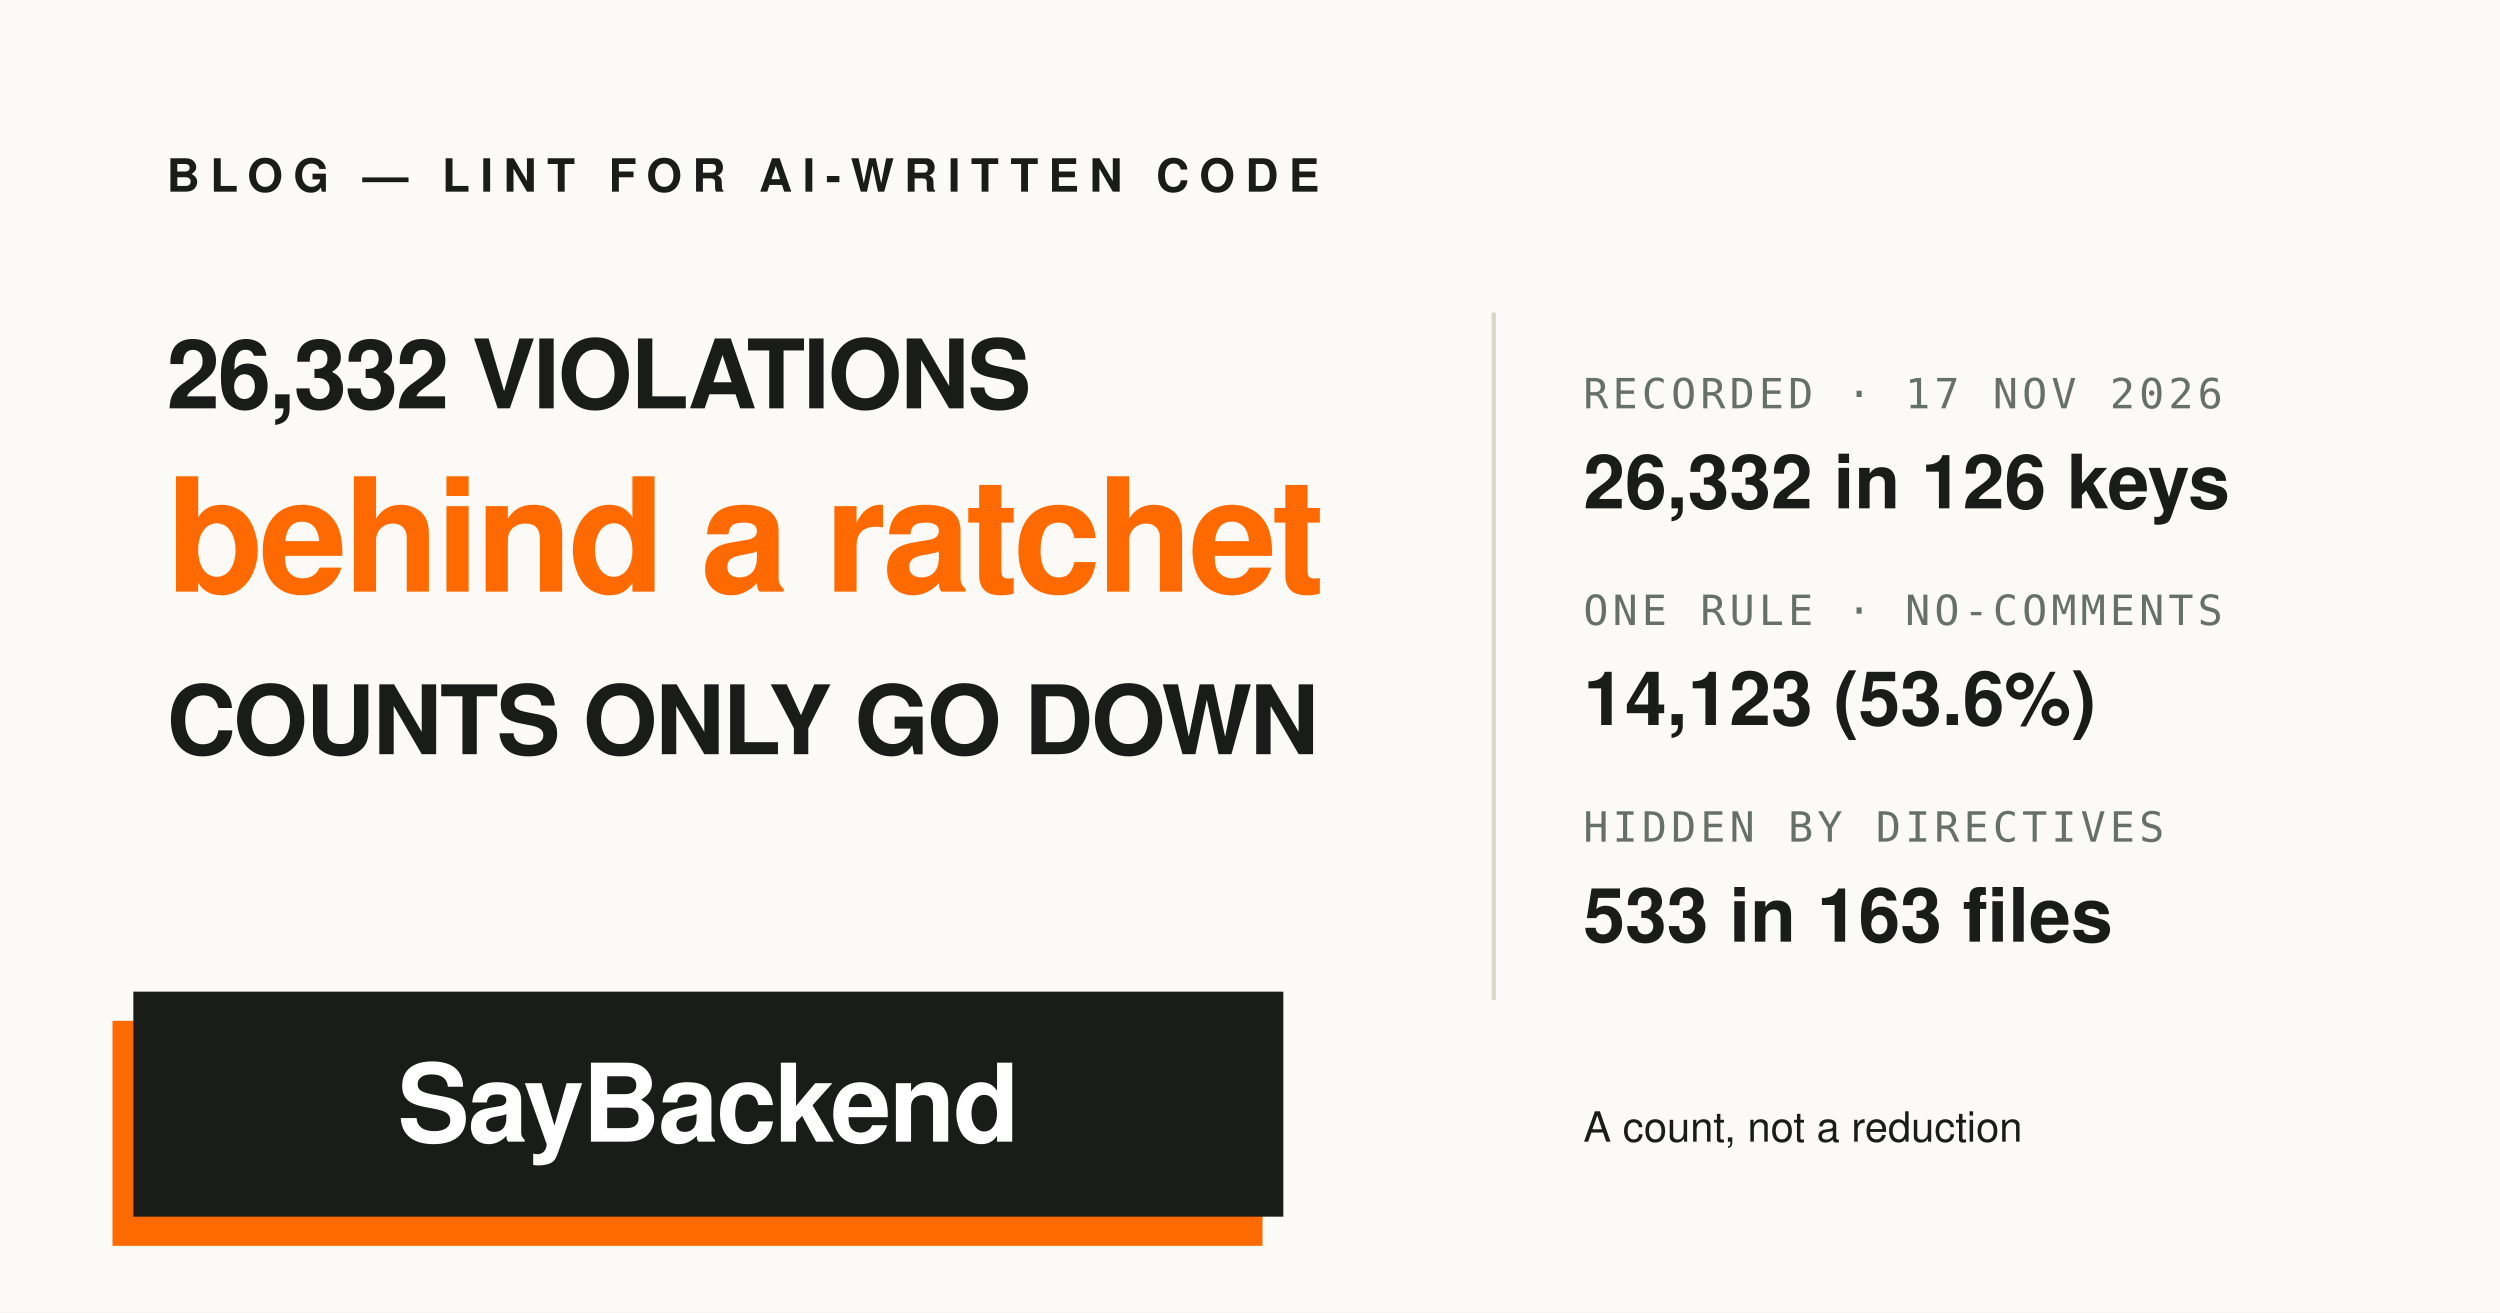
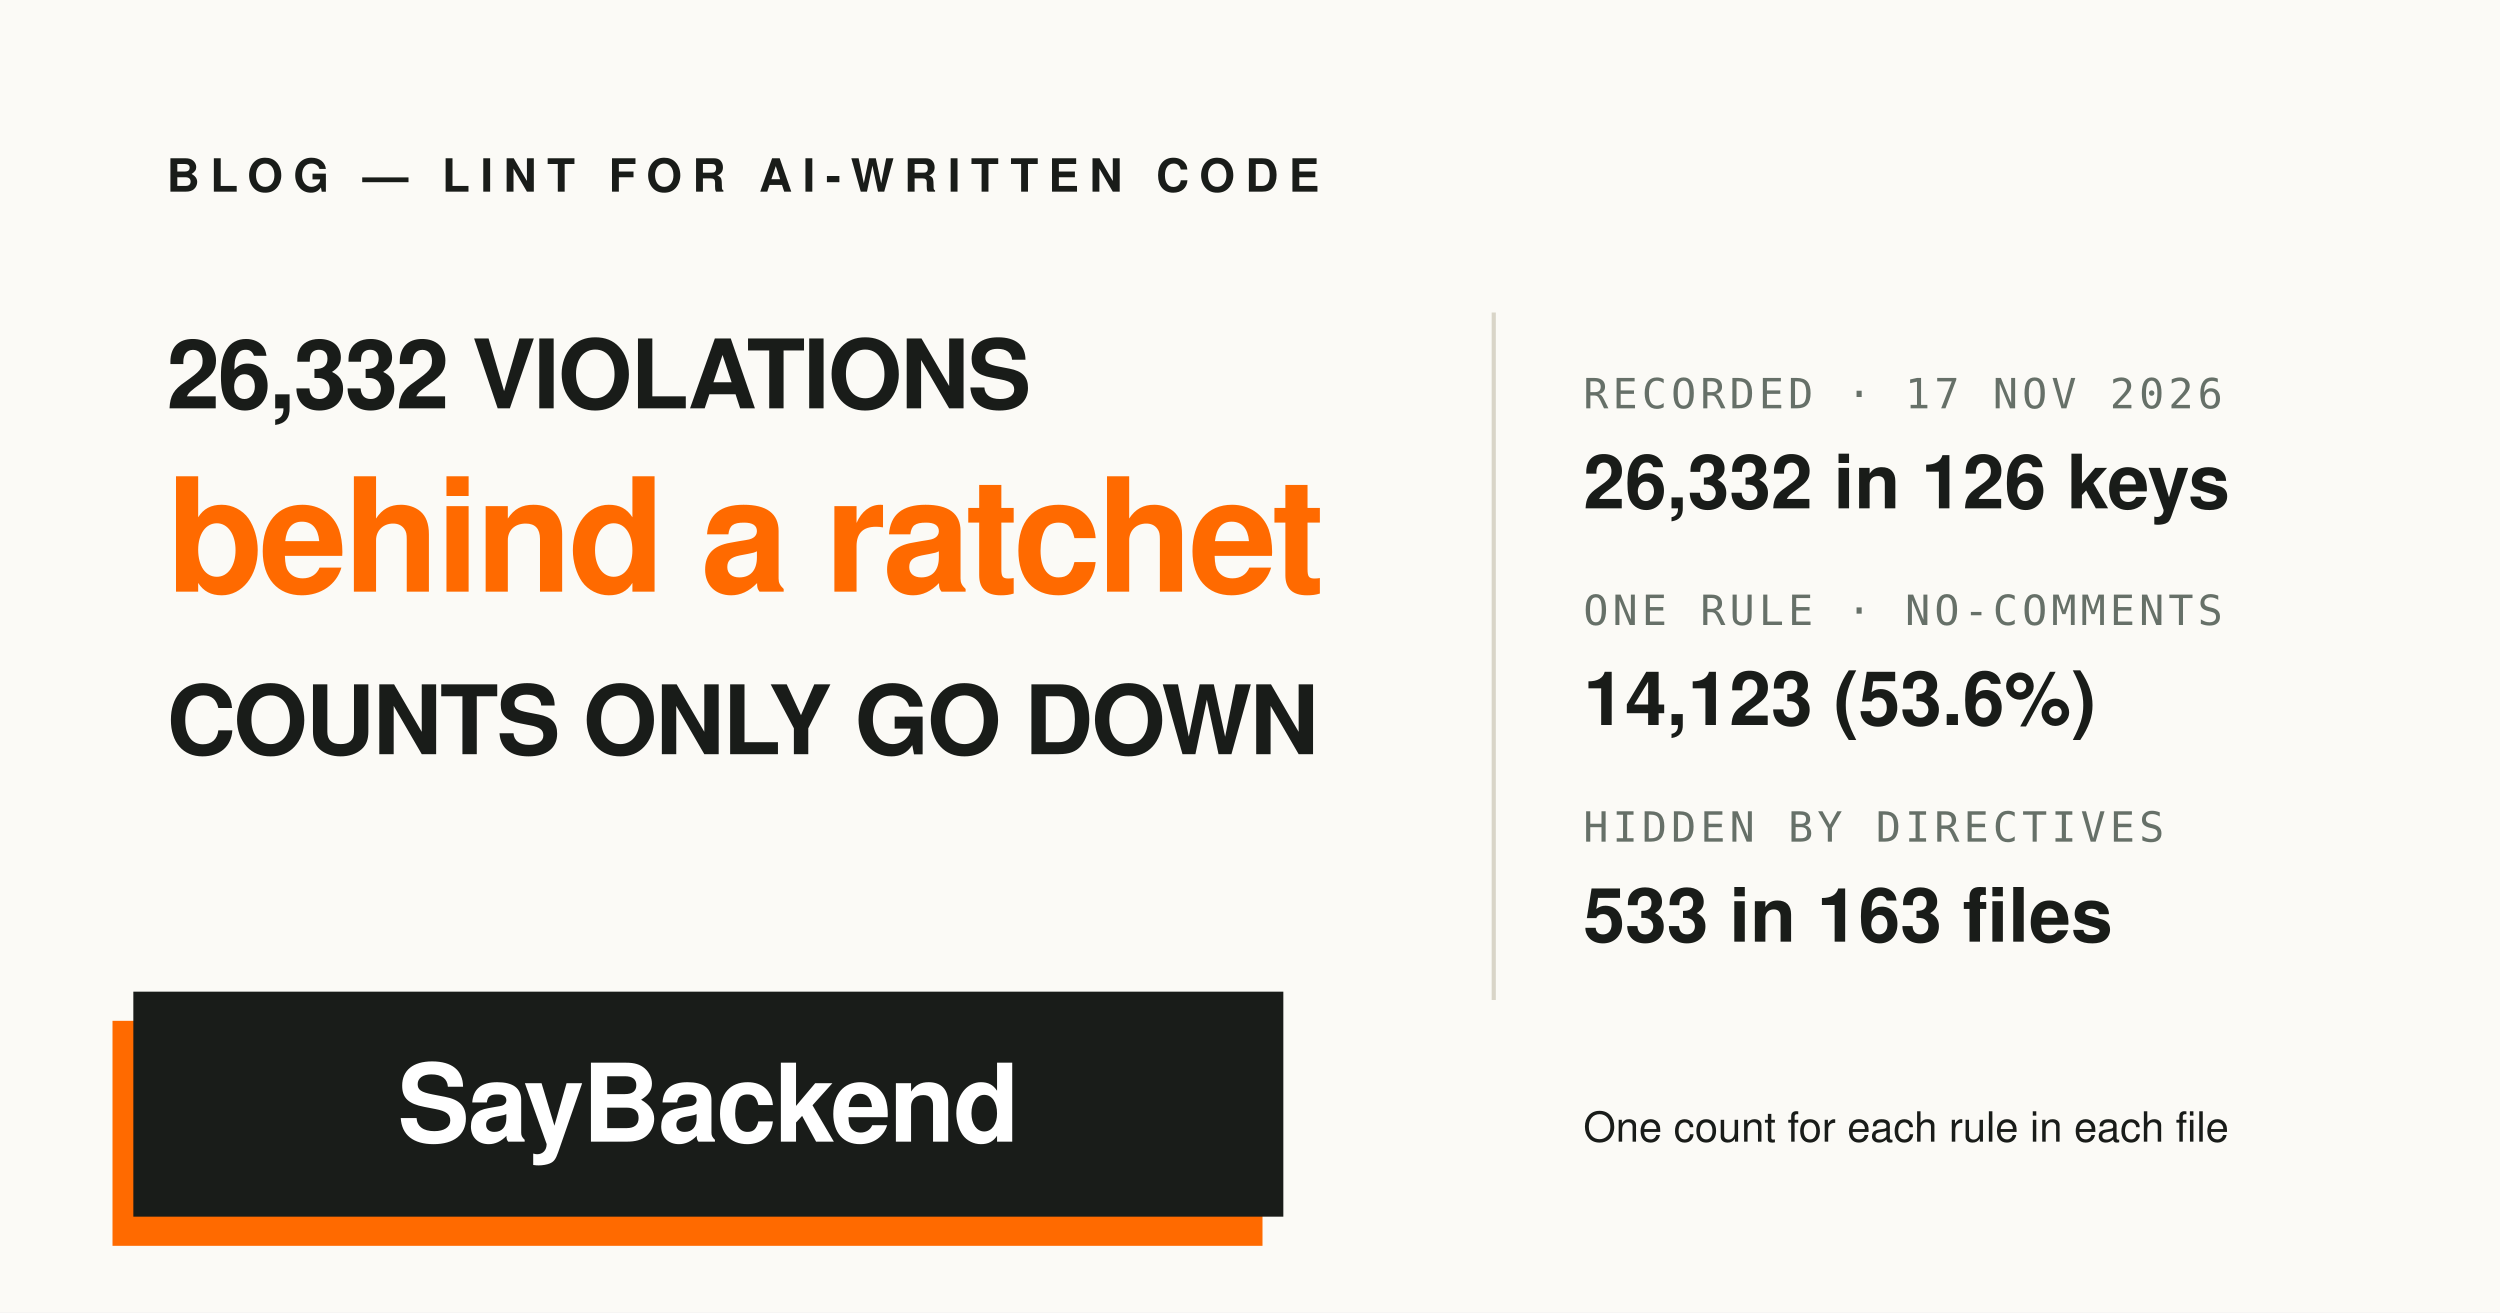
<svg xmlns="http://www.w3.org/2000/svg" width="1200" height="630" viewBox="0 0 1200 630">
  <rect width="1200" height="630" fill="#fbfaf6" />
  <text x="80" y="92" fill="#191c19" font-family="Helvetica Neue, Helvetica, Arial, sans-serif" font-size="22" font-weight="700" letter-spacing="5">BLOG — LINT FOR AI-WRITTEN CODE</text>
  <text x="80" y="196" fill="#191c19" font-family="Helvetica Neue, Helvetica, Arial, sans-serif" font-size="46" font-weight="700" letter-spacing="-1">26,332 VIOLATIONS</text>
  <text x="80" y="284" fill="#ff6a00" font-family="Helvetica Neue, Helvetica, Arial, sans-serif" font-size="76" font-weight="700" letter-spacing="-2">behind a ratchet</text>
  <text x="80" y="362" fill="#191c19" font-family="Helvetica Neue, Helvetica, Arial, sans-serif" font-size="46" font-weight="700" letter-spacing="-1">COUNTS ONLY GO DOWN</text>
  <rect x="716" y="150" width="2" height="330" fill="#d9d5c8" />
  <text x="760" y="196" fill="#667068" font-family="Menlo, SFMono-Regular, ui-monospace, monospace" font-size="20" letter-spacing="2">RECORDED · 17 NOV 2026</text>
  <text x="760" y="244" fill="#191c19" font-family="Helvetica Neue, Helvetica, Arial, sans-serif" font-size="36" font-weight="700">26,332 in 126 keys</text>
  <text x="760" y="300" fill="#667068" font-family="Menlo, SFMono-Regular, ui-monospace, monospace" font-size="20" letter-spacing="2">ONE RULE · NO-COMMENTS</text>
  <text x="760" y="348" fill="#191c19" font-family="Helvetica Neue, Helvetica, Arial, sans-serif" font-size="36" font-weight="700">14,123 (53.6%)</text>
  <text x="760" y="404" fill="#667068" font-family="Menlo, SFMono-Regular, ui-monospace, monospace" font-size="20" letter-spacing="2">HIDDEN BY DIRECTIVES</text>
  <text x="760" y="452" fill="#191c19" font-family="Helvetica Neue, Helvetica, Arial, sans-serif" font-size="36" font-weight="700">533 in 163 files</text>
  <rect x="54" y="490" width="552" height="108" fill="#ff6a00" />
  <rect x="64" y="476" width="552" height="108" fill="#191c19" />
  <text x="340" y="548" fill="#ffffff" font-family="Helvetica Neue, Helvetica, Arial, sans-serif" font-size="52" font-weight="700" text-anchor="middle" letter-spacing="-1">SayBackend</text>
-   <text x="760" y="548" fill="#191c19" font-family="Helvetica Neue, Helvetica, Arial, sans-serif" font-size="20">A count, not a reduction</text>
+   <text x="760" y="548" fill="#191c19" font-family="Helvetica Neue, Helvetica, Arial, sans-serif" font-size="20">One count for each rule in each file</text>
</svg>
